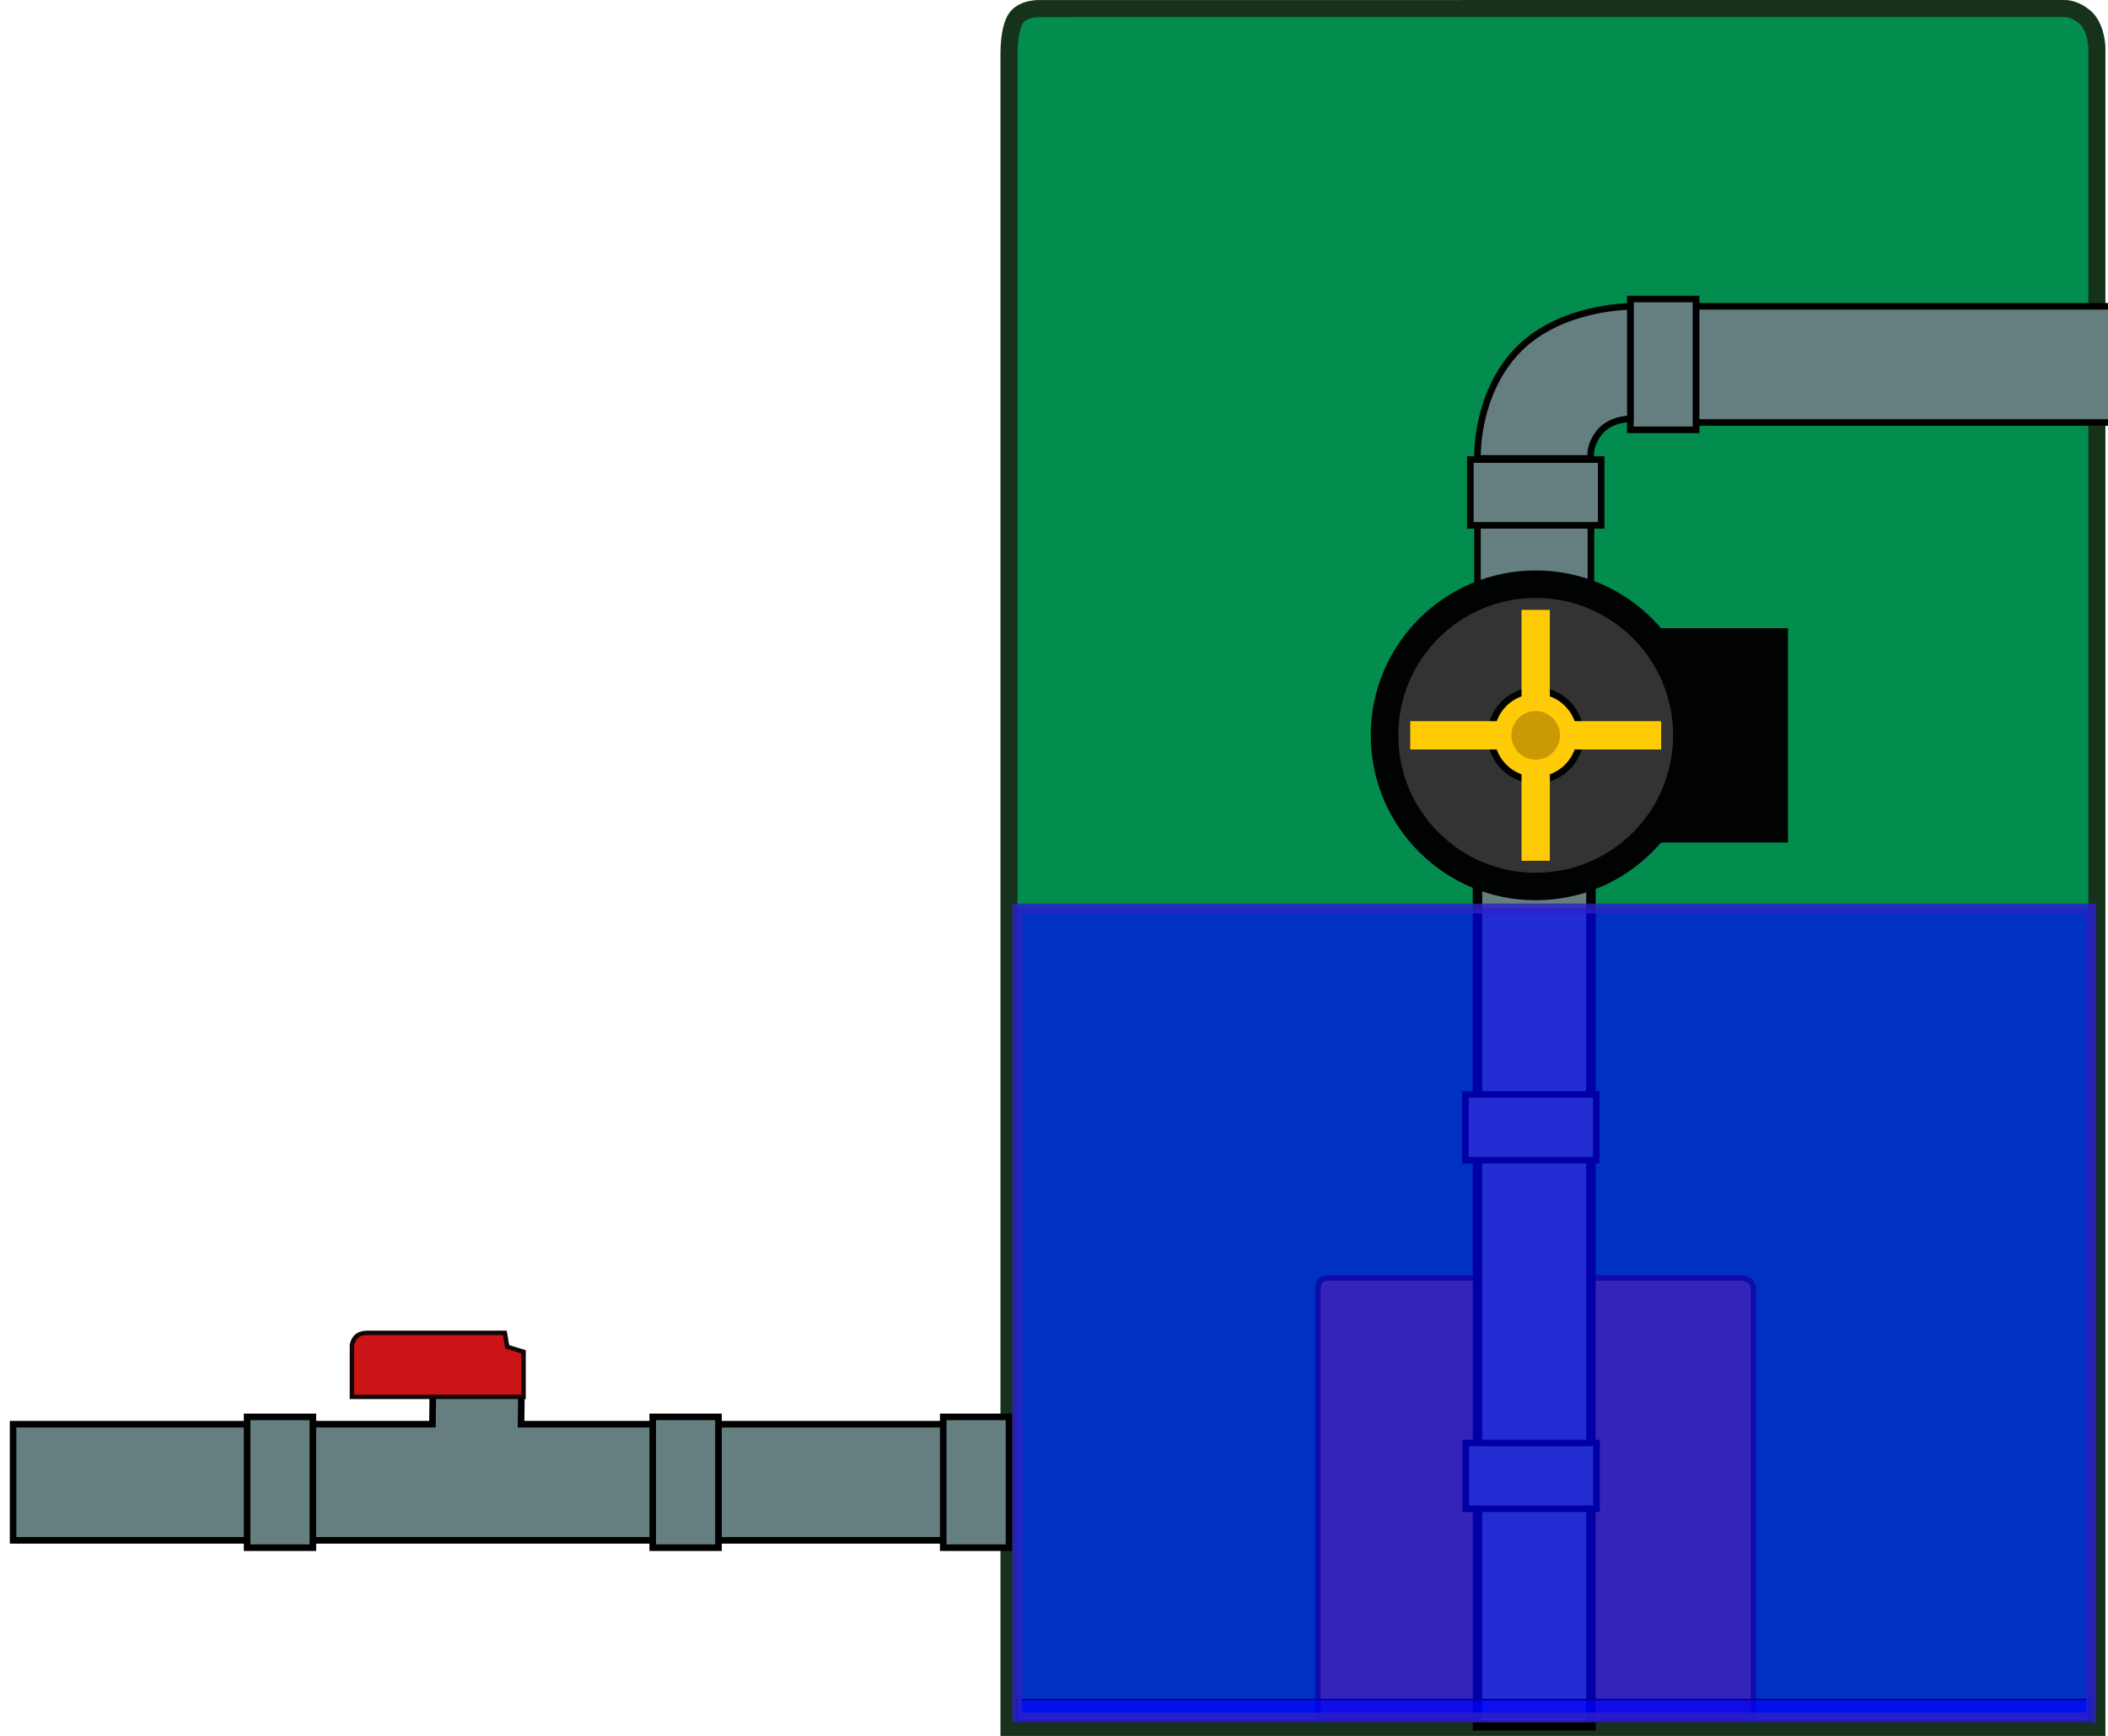
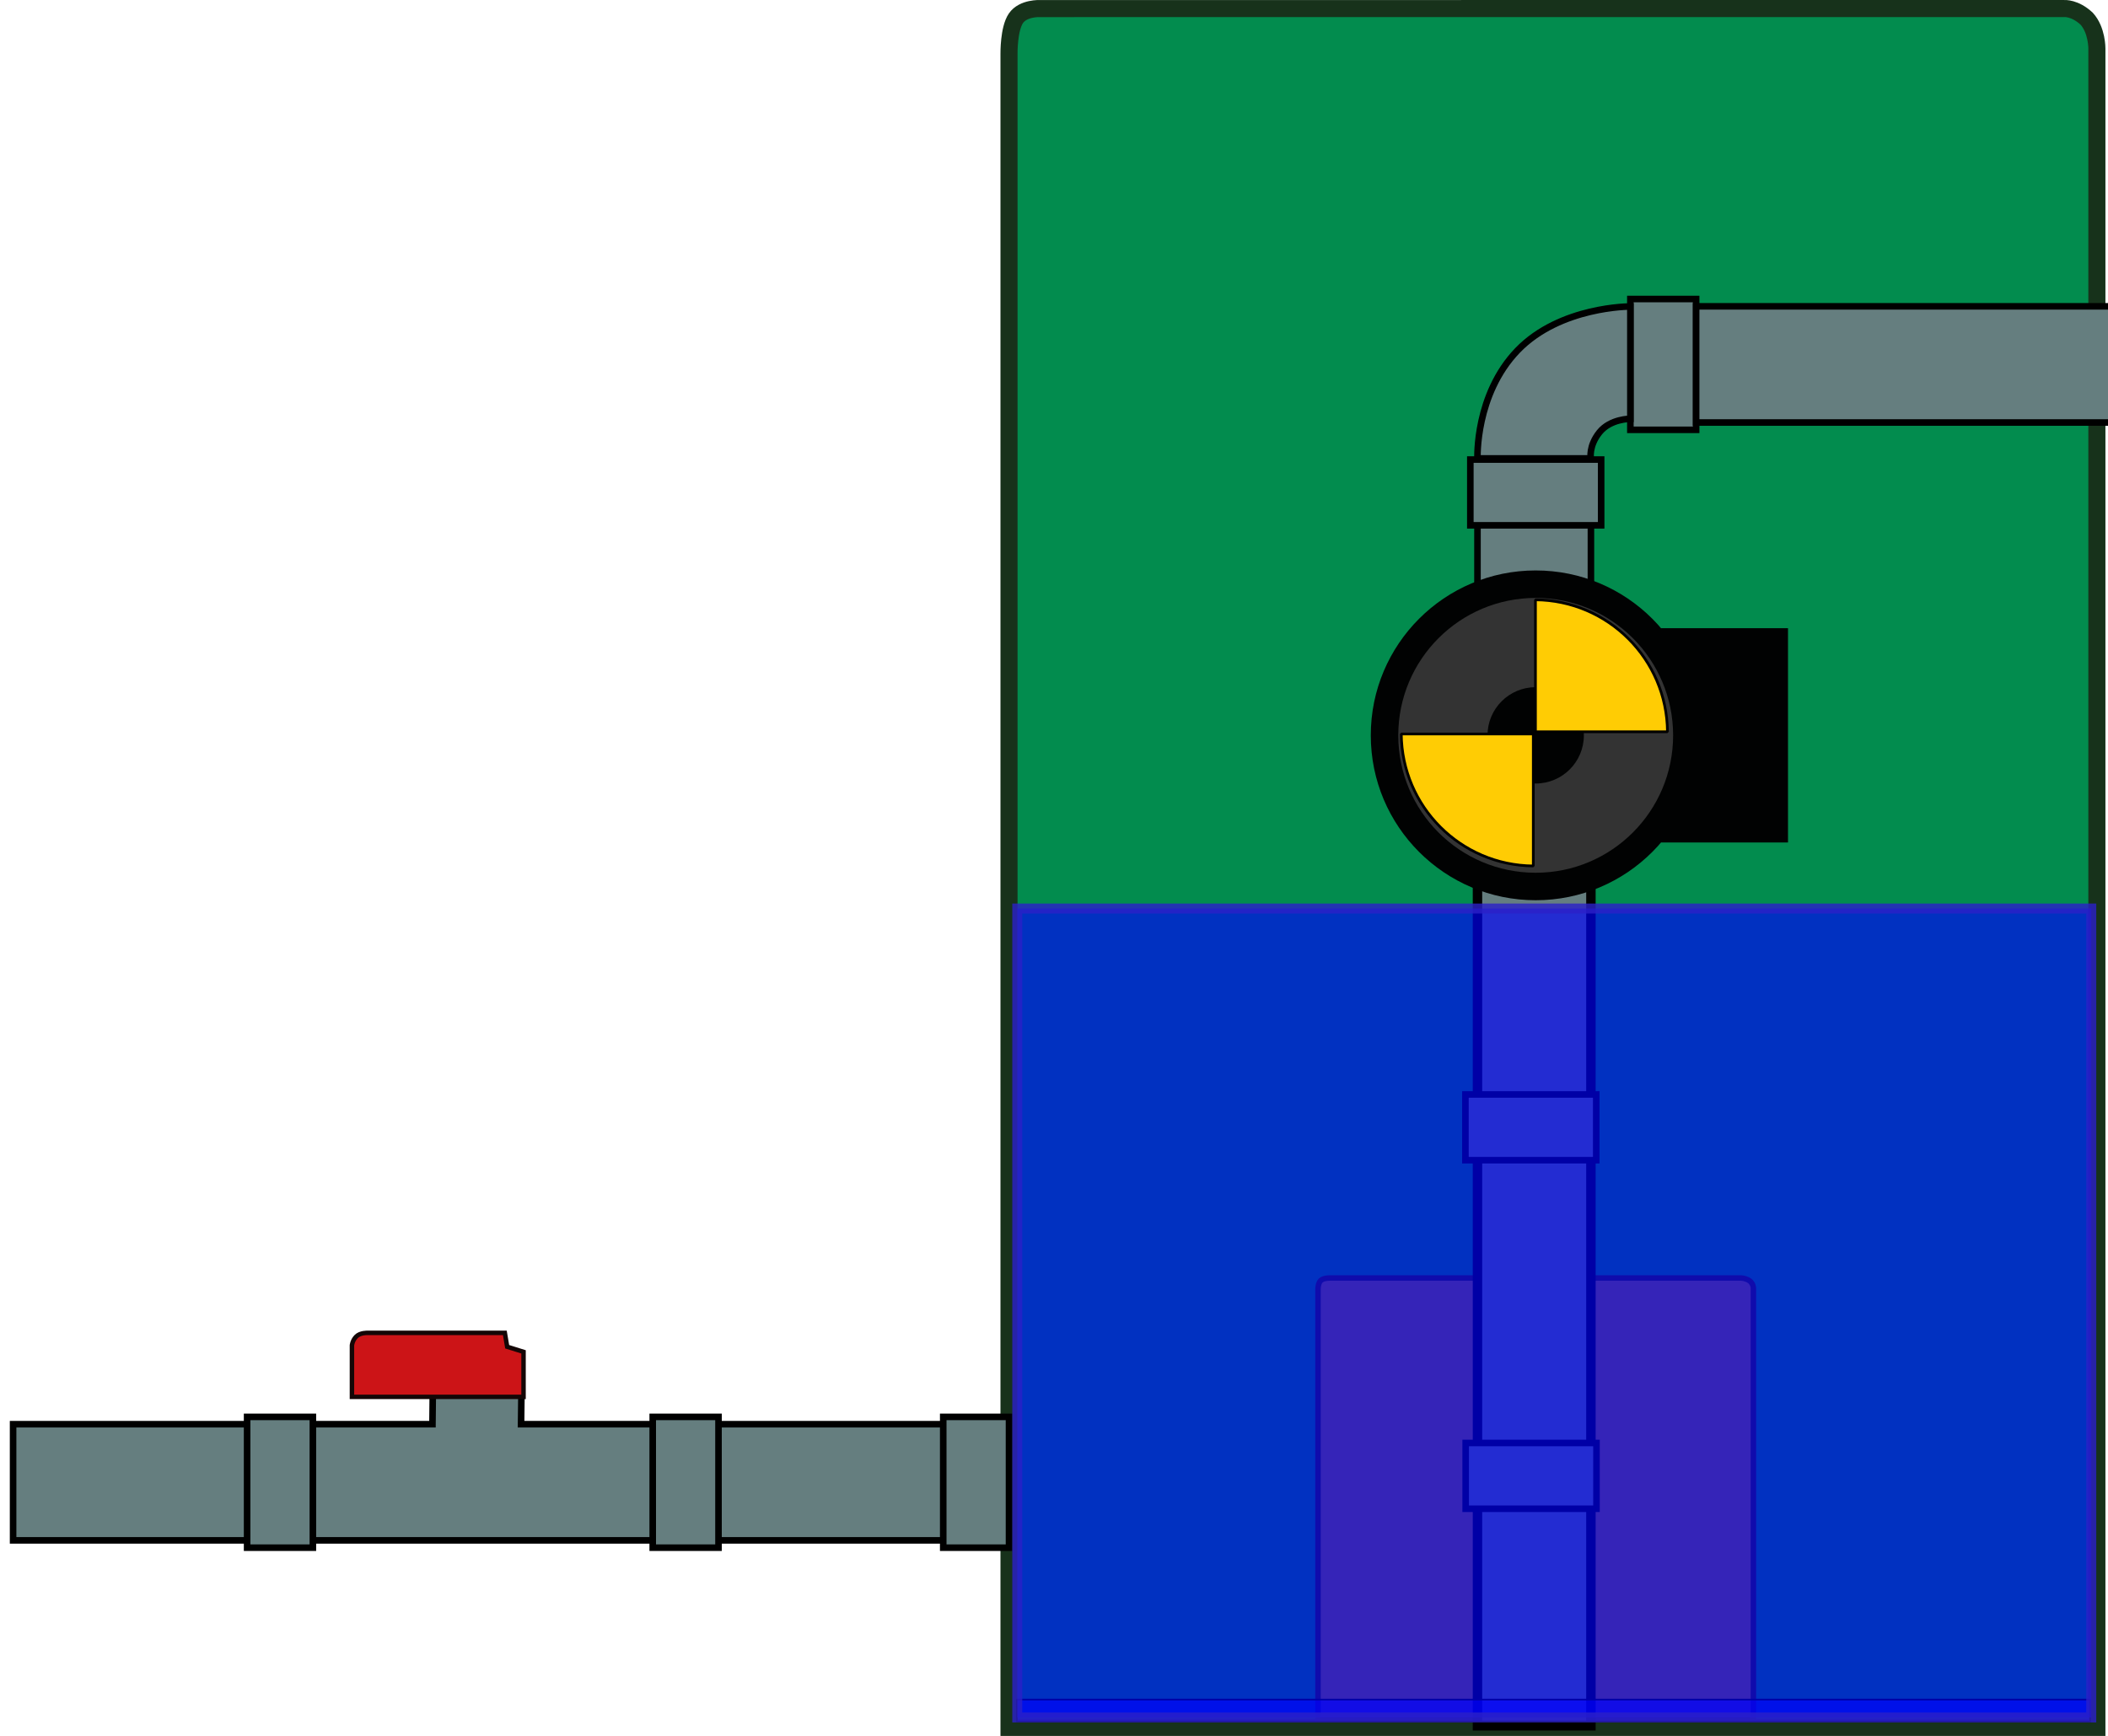
<svg xmlns="http://www.w3.org/2000/svg" version="1.1" x="0px" y="0px" width="739.036" height="608.647" viewBox="0 0 739.036 608.647" enable-background="new 0 0 3408 1920" xml:space="preserve" id="svg3">
  <defs id="defs3105" />
  <g id="stanica" transform="matrix(0.4724064,0,0,0.4724064,-828.0836,-307.6817)">
    <g transform="matrix(1.217095,0,0,1.217095,-382.6564,-142.7715)" id="Layer_2">
      <path style="fill:#028c4e;stroke:#17321b;stroke-width:10.416;stroke-miterlimit:10" id="path3051" d="M 3033.223,1705.814 H 2369.886 V 685.104 c 0,0 -0.214,-15.036 4.213,-21.511 4.427,-6.475 14.761,-5.926 14.761,-5.926 l 624.509,-0.011 c 0,0 6.429,-0.538 13.612,6.177 6.353,6.951 6.242,18.142 6.242,18.142 v 1023.839 z" stroke-miterlimit="10" />
      <path style="fill:#996734;stroke:#2f2011;stroke-width:3.34;stroke-miterlimit:10" id="path3053" d="m 2823.776,1701.049 h -265.484 v -262.241 c 0,0 -0.085,-3.862 1.687,-5.526 1.771,-1.663 5.907,-1.522 5.907,-1.522 l 249.945,0 c 0,0 2.572,-0.138 5.447,1.587 2.543,1.786 2.498,4.661 2.498,4.661 v 263.044 z" stroke-miterlimit="10" />
    </g>
    <g transform="matrix(1.217095,0,0,1.217095,-382.6564,-142.7715)" id="Layer_3">
      <rect style="fill:#657e7f;stroke:#000000;stroke-width:4;stroke-miterlimit:10" id="rect3056" height="70.84" width="175.513" stroke-miterlimit="10" y="1520.922" x="2188.423" />
      <rect style="fill:#657e7f;stroke:#000000;stroke-width:4;stroke-miterlimit:10" id="rect3058" height="70.84" width="175.511" stroke-miterlimit="10" y="1520.922" x="1762.623" />
      <polygon style="fill:#657e7f;stroke:#000000;stroke-width:4;stroke-miterlimit:10" id="polygon3060" points="2155.296,1591.762 1942.194,1591.762 1942.194,1520.922 2018.333,1520.922 2018.532,1501.938 2072.591,1501.938 2072.356,1520.922 2155.296,1520.922 " stroke-miterlimit="10" />
      <rect style="fill:#657e7f;stroke:#000000;stroke-width:4;stroke-miterlimit:10" id="rect3062" height="79.766" width="40.105" stroke-miterlimit="10" y="834.779" x="2748.761" />
      <rect style="fill:#657e7f;stroke:#000000;stroke-width:4;stroke-miterlimit:10" id="rect3064" height="79.766" width="40.105" stroke-miterlimit="10" y="1516.459" x="2329.778" />
      <rect style="fill:#657e7f;stroke:#000000;stroke-width:4;stroke-miterlimit:10" id="rect3066" height="79.766" width="40.104" stroke-miterlimit="10" y="1516.459" x="1905.314" />
      <rect style="fill:#657e7f;stroke:#000000;stroke-width:4;stroke-miterlimit:10" id="rect3068" height="79.766" width="40.105" stroke-miterlimit="10" y="1516.459" x="2152.64" />
      <rect style="fill:#657e7f;stroke:#000000;stroke-width:4;stroke-miterlimit:10" id="rect3070" height="37.306" width="69.172" stroke-miterlimit="10" y="972.068" x="2655.534" />
      <rect style="fill:#657e7f;stroke:#000000;stroke-width:5.752;stroke-miterlimit:10" id="rect3072" height="528.786" width="69.172" stroke-miterlimit="10" y="1176.042" x="2655.534" />
      <rect style="fill:#657e7f;stroke:#000000;stroke-width:4;stroke-miterlimit:10" id="rect3074" height="70.84" width="255.119" stroke-miterlimit="10" y="839.242" x="2788.866" />
      <path style="fill:#657e7f;stroke:#000000;stroke-width:4;stroke-miterlimit:10" id="path3076" d="m 2748.761,907.829 c 0,0 -12.168,-0.104 -18.856,8.258 -6.69,8.362 -5.278,15.876 -5.278,15.876 h -69.088 c 0,0 -1.523,-38.92 24.479,-65.885 26.004,-26.964 68.744,-26.737 68.744,-26.737 v 68.488 z" stroke-miterlimit="10" />
      <rect style="fill:#657e7f;stroke:#000000;stroke-width:4;stroke-miterlimit:10" id="rect3078" height="40.105" width="79.766" stroke-miterlimit="10" y="932.674" x="2651.181" />
      <rect style="fill:#657e7f;stroke:#000000;stroke-width:4;stroke-miterlimit:10" id="rect3080" height="40.105" width="79.766" stroke-miterlimit="10" y="1319.838" x="2648.189" />
      <rect style="fill:#657e7f;stroke:#000000;stroke-width:4;stroke-miterlimit:10" id="rect3080-1" height="40.105" width="79.766" stroke-miterlimit="10" y="1532.381" x="2648.335" />
    </g>
    <g transform="matrix(1.217095,0,0,1.217095,-382.6564,-142.7715)" id="Layer_4">
      <rect style="fill:#010202" id="rect3083" height="130.672" width="77.351" y="1035.51" x="2767.53" />
      <circle style="fill:#010202" d="m 2791.59,1100.853 c 0,55.536 -45.02,100.556 -100.556,100.556 -55.535,0 -100.556,-45.02 -100.556,-100.556 0,-55.535 45.02,-100.556 100.556,-100.556 55.536,0 100.556,45.02 100.556,100.556 z" id="circle3085" r="100.556" cy="1100.853" cx="2691.034" />
      <circle style="fill:#333333" d="m 2774.826,1100.853 c 0,46.277 -37.515,83.792 -83.792,83.792 -46.277,0 -83.792,-37.515 -83.792,-83.792 0,-46.277 37.515,-83.792 83.792,-83.792 46.277,0 83.792,37.515 83.792,83.792 z" id="circle3087" r="83.792" cy="1100.853" cx="2691.034" />
      <circle style="fill:#010202" d="m 2720.412,1100.853 c 0,16.224 -13.152,29.377 -29.377,29.377 -16.224,0 -29.377,-13.152 -29.377,-29.377 0,-16.224 13.152,-29.377 29.377,-29.377 16.224,0 29.377,13.153 29.377,29.377 z" id="circle3089" r="29.377" cy="1100.853" cx="2691.035" />
    </g>
-     <g transform="matrix(1.217095,0,0,1.217095,-382.6564,-142.7715)" id="vrtule">
-       <rect style="fill:#fecb06" id="rect3092" height="152.992" width="17.273" y="1024.35" x="2682.397" />
-       <rect style="fill:#ffcc04" id="rect3094" height="17.273" width="152.992" y="1092.209" x="2614.538" />
-       <circle style="fill:#fecb06" d="m 2716.327,1100.846 c 0,13.969 -11.324,25.293 -25.293,25.293 -13.969,0 -25.293,-11.324 -25.293,-25.293 0,-13.969 11.324,-25.293 25.293,-25.293 13.969,0 25.293,11.324 25.293,25.293 z" id="circle3096" r="25.293" cy="1100.846" cx="2691.034" />
-       <circle style="fill:#cb9904" d="m 2705.857,1100.846 c 0,8.186 -6.636,14.822 -14.822,14.822 -8.186,0 -14.822,-6.636 -14.822,-14.822 0,-8.186 6.636,-14.822 14.822,-14.822 8.186,0 14.822,6.636 14.822,14.822 z" id="circle3098" r="14.822" cy="1100.846" cx="2691.035" />
-     </g>
    <g transform="matrix(1.217095,0,0,1.217095,-382.6564,-142.7715)" id="Layer_6">
      <path style="fill:#cc1417;stroke:#140606;stroke-width:2.725;stroke-miterlimit:10;stroke-opacity:1" id="ventil" d="M 2073.867,1504.246 H 1969.23 v -31.418 c 0,0 0.238,-2.986 2.655,-5.404 2.418,-2.417 6.968,-2.198 6.968,-2.198 h 83.613 l 1.423,8.455 9.978,3.129 v 27.436 z" stroke-miterlimit="10" />
    </g>
    <rect y="1912.717" x="2507.533" height="16.301" width="796.579" id="hladina1" style="fill:#0000ff;fill-opacity:0.651;fill-rule:evenodd;stroke:#000000;stroke-width:1.218px;stroke-linecap:butt;stroke-linejoin:miter;stroke-opacity:1" />
    <rect y="1325.611" x="2507.846" height="600.396" width="797.045" id="hladina" style="fill:#0000ff;fill-opacity:0.651;fill-rule:evenodd;stroke:#2c20c8;stroke-width:7.392px;stroke-linecap:butt;stroke-linejoin:miter;stroke-opacity:0.81" />
+     <path style="fill:#ffcc04;fill-opacity:1;stroke:#000000;stroke-width:1.984;stroke-linecap:butt;stroke-linejoin:bevel;stroke-miterlimit:4;stroke-opacity:1;stroke-dasharray:none;stroke-dashoffset:0" d="m 2892.415,1096.479 0,97.945 97.96,0 c -0.439,-53.907 -44.051,-97.511 -97.96,-97.945 z m -99.572,99.572 c 0.433,53.912 44.048,97.527 97.96,97.96 l 0,-97.96 -97.96,0 z" id="rotor" />
  </g>
</svg>
